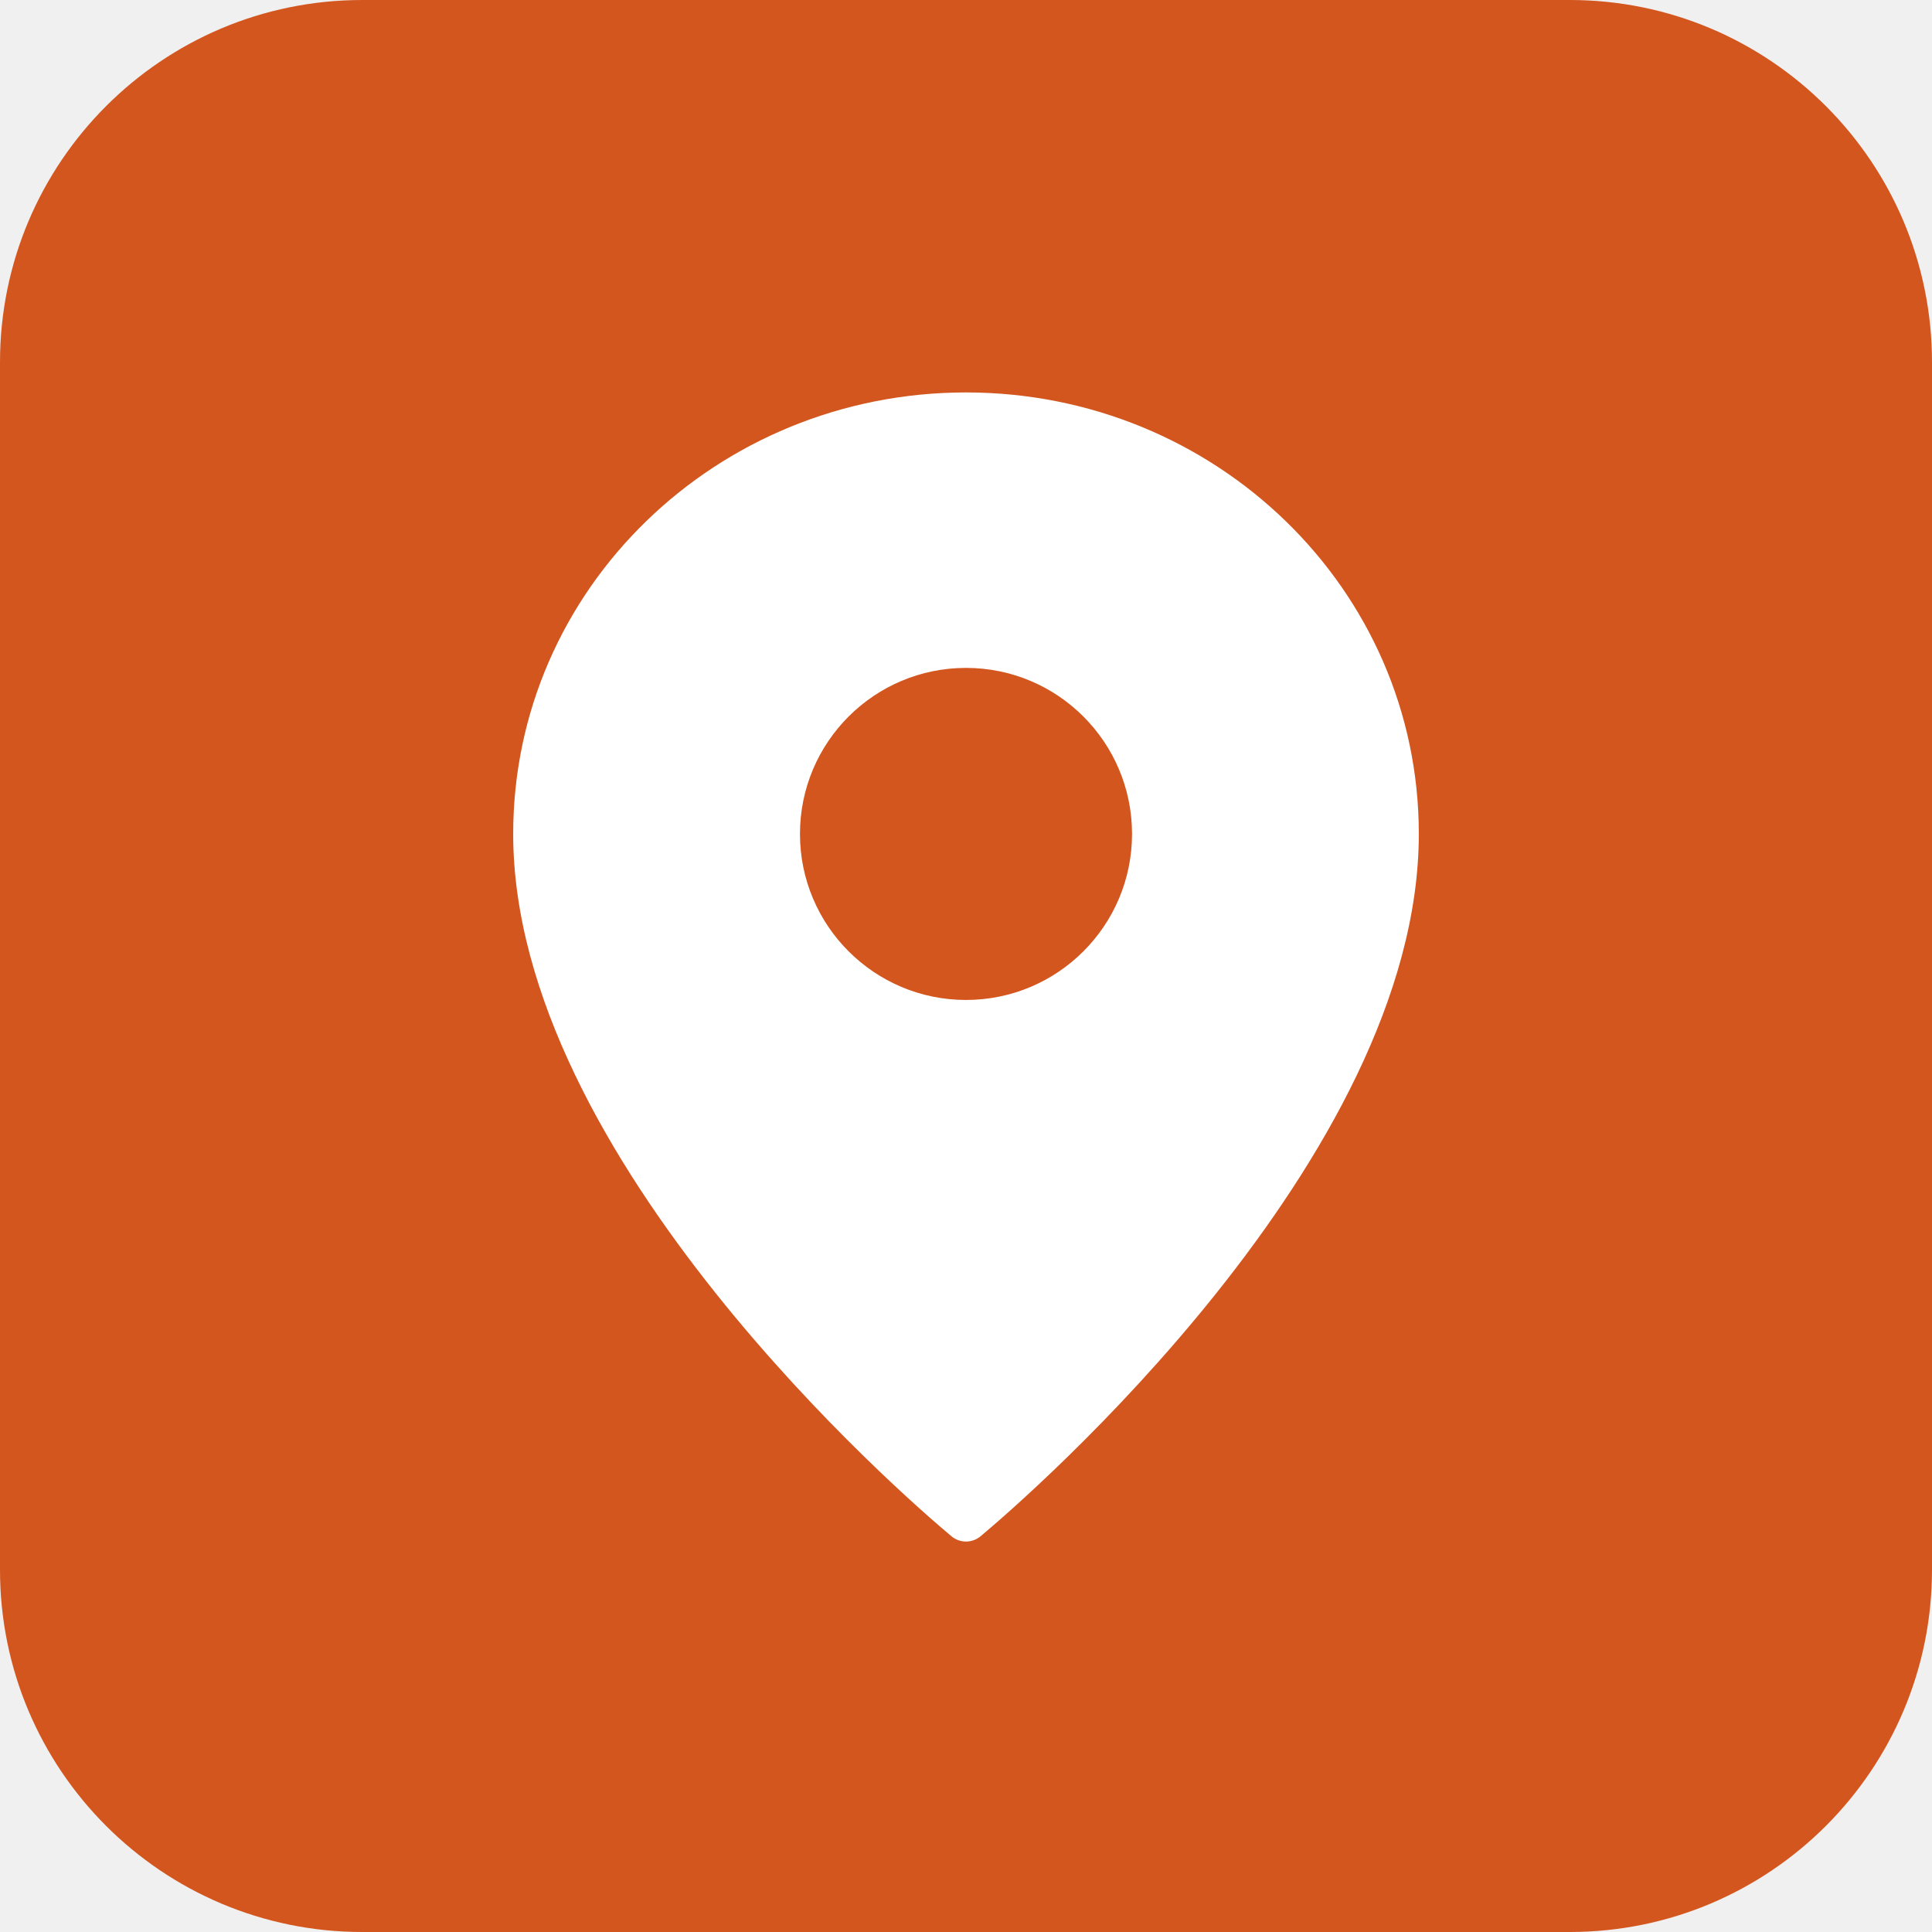
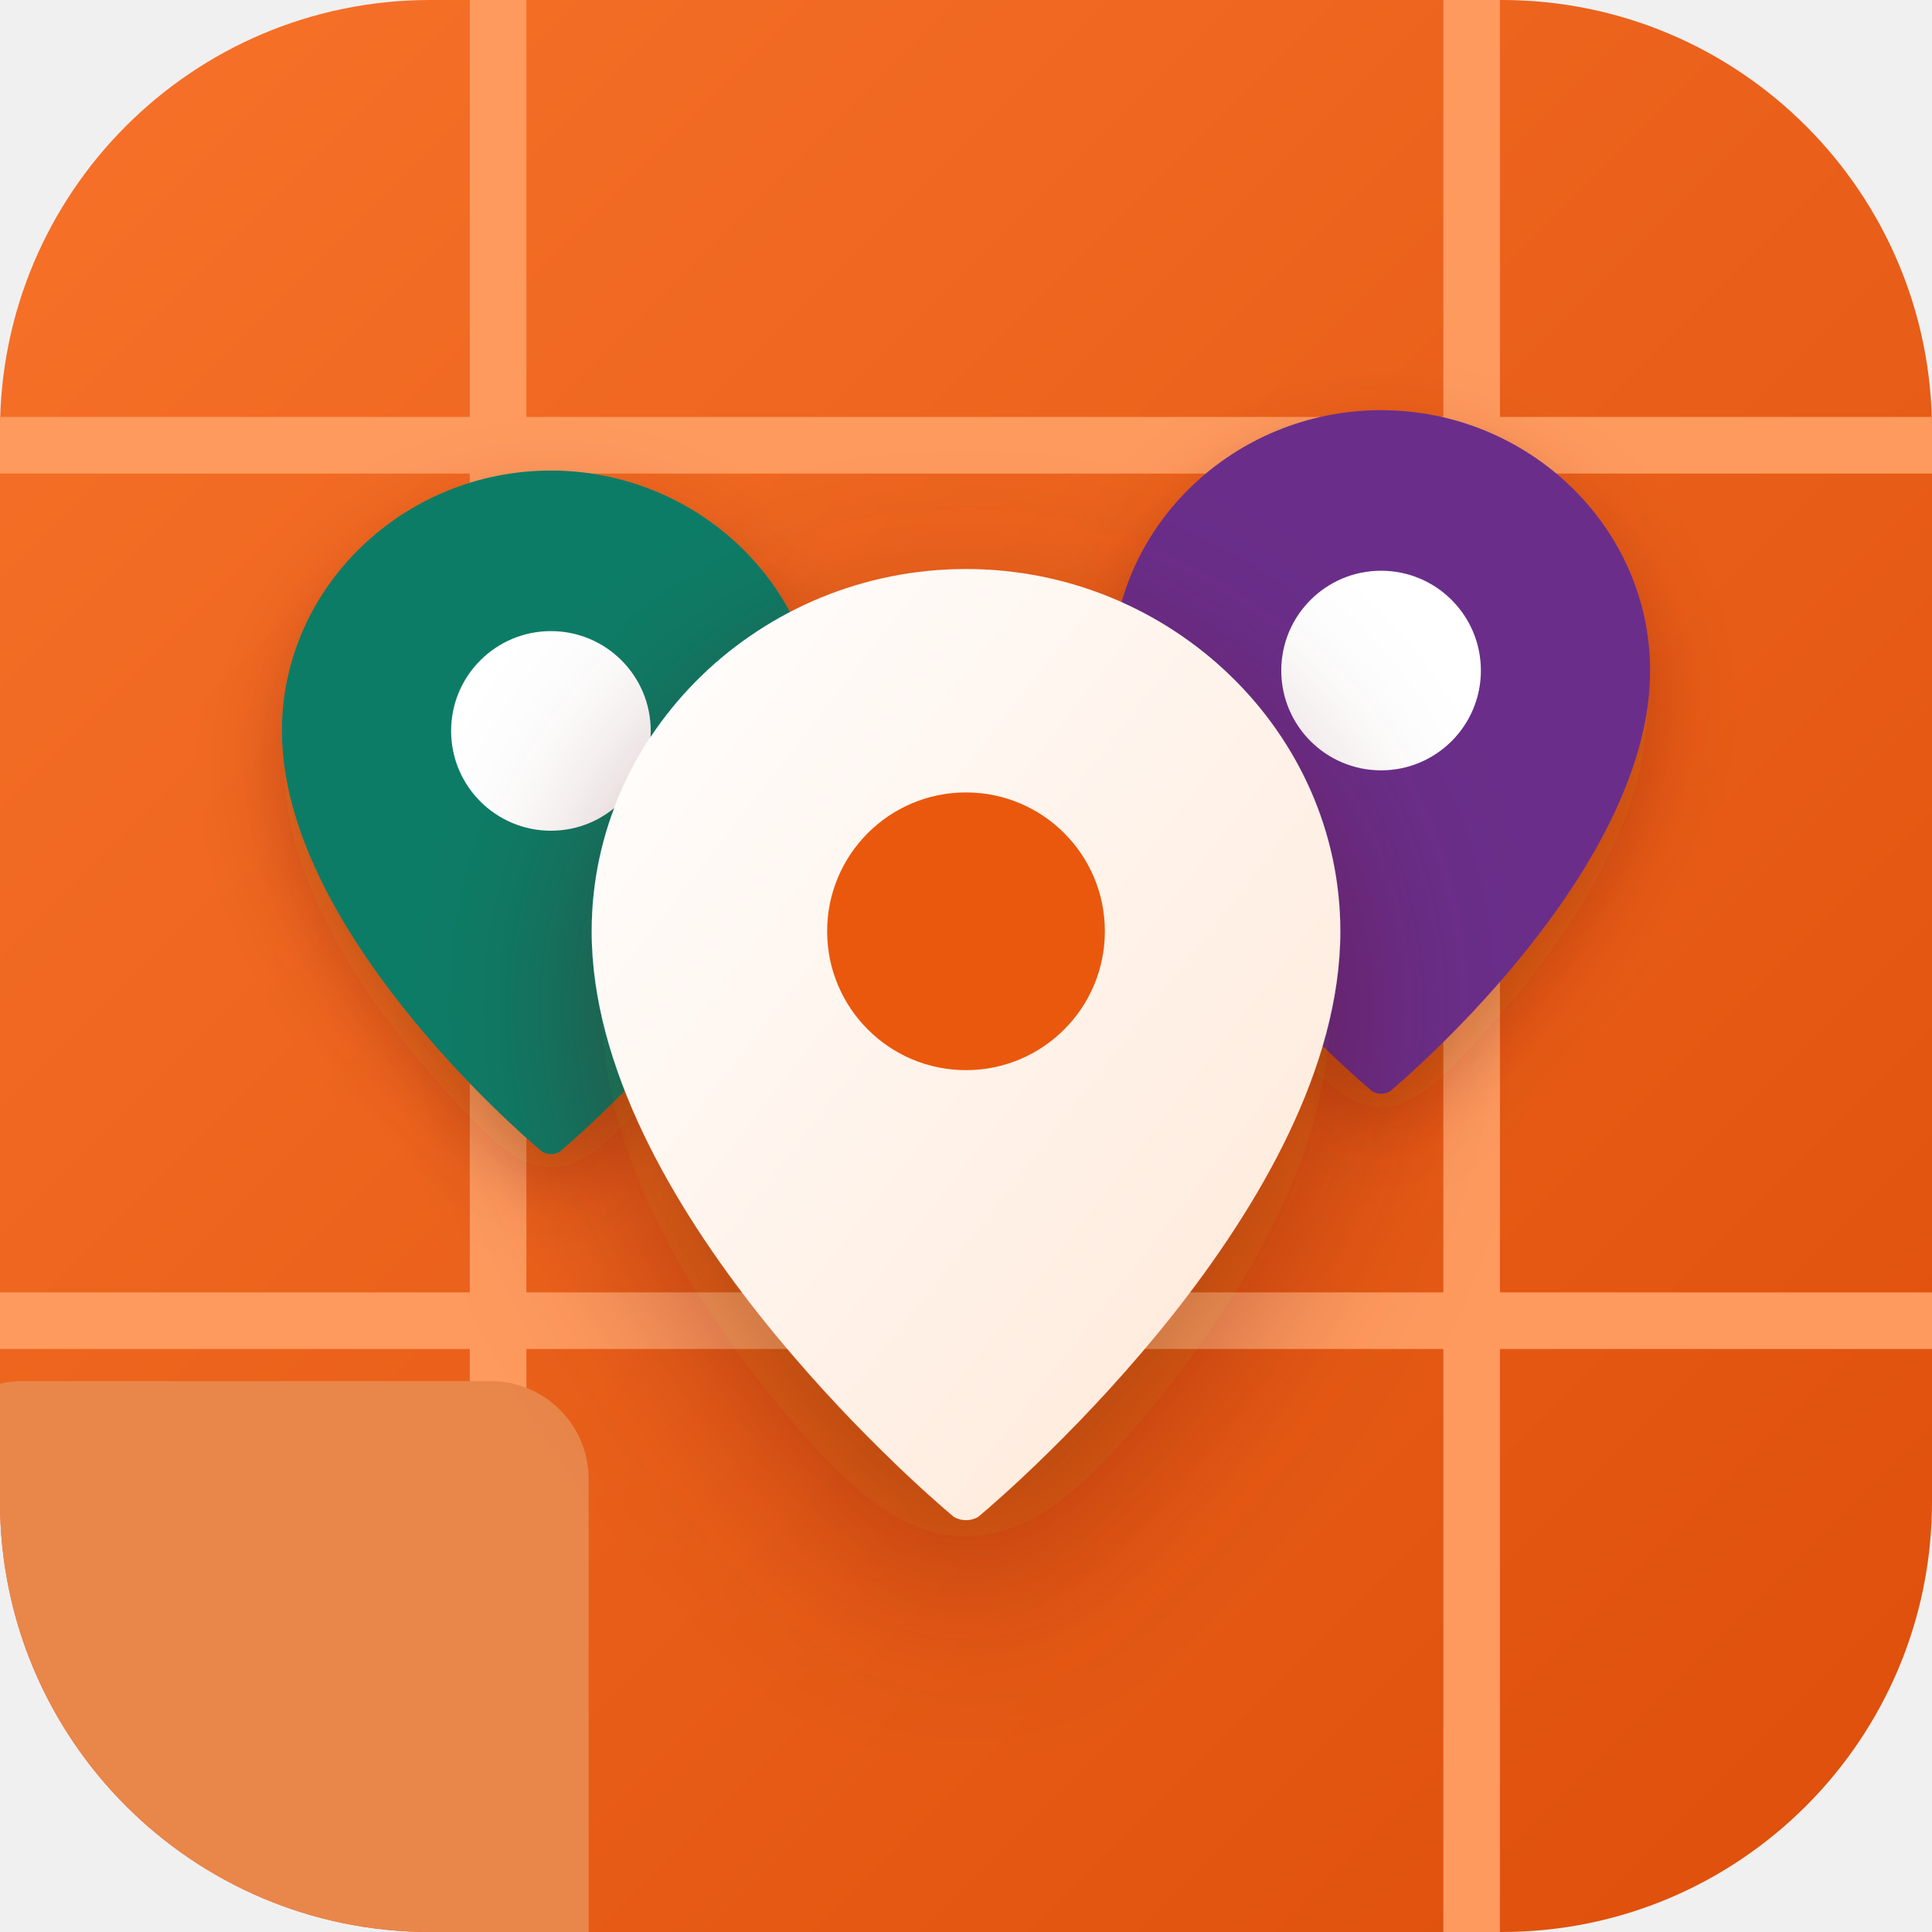
<svg xmlns="http://www.w3.org/2000/svg" viewBox="0 0 512 512" width="512" height="512">
-   <rect width="512" height="512" rx="96" fill="#d4561f" />
-   <path fill="#ffffff" d="M256 104c-66 0-120 52-120 117 0 86 104 176 116 186a6 6 0 0 0 8 0c12-10 116-100 116-186 0-65-54-117-120-117z" />
-   <circle cx="256" cy="221" r="44" fill="#d4561f" />
+   <defs>
+     <clipPath id="sq">
+       <rect width="512" height="512" rx="114" />
+     </clipPath>
+     <linearGradient id="tile" x1="0" y1="0" x2="1" y2="1">
+       <stop offset="0" stop-color="#F7722A" />
+       <stop offset="1" stop-color="#DD4E0A" />
+     </linearGradient>
+     <linearGradient id="front" x1="0" y1="0" x2="1" y2="1">
+       <stop offset="0" stop-color="#FFFFFF" />
+       <stop offset="1" stop-color="#FFE7D6" />
+     </linearGradient>
+     <filter id="shSm" x="-50%" y="-50%" width="200%" height="200%">
+       <feDropShadow dx="0" dy="8" stdDeviation="9" flood-color="#5A1900" flood-opacity=".3" />
+     </filter>
+     <filter id="shLg" x="-50%" y="-50%" width="200%" height="200%">
+       <feDropShadow dx="0" dy="12" stdDeviation="15" flood-color="#5A1900" flood-opacity=".38" />
+     </filter>
+     <path id="pin" d="M0-62c-34 0-62 27-62 60 0 45 54 92 60 97a4 4 0 0 0 4 0c6-5 60-52 60-97 0-33-28-60-62-60z" />
+   </defs>
+   <g clip-path="url(#sq)">
+     <rect width="512" height="512" fill="url(#tile)" />
+     <g stroke="#FF9A5E" stroke-width="15" stroke-linecap="round">
+       <path d="M-10 118h532" />
+       <path d="M-10 350h532" />
+       <path d="M132-10v532" />
+       <path d="M390-10v532" />
+     </g>
+     <rect x="-20" y="366" width="176" height="180" rx="26" fill="#E9864A" />
+   </g>
+   <g filter="url(#shSm)" transform="translate(146 196) scale(1.15)">
+     <use href="#pin" fill="#0F7C66" />
+     <circle cx="0" cy="-2" r="23" fill="#FFFFFF" />
+   </g>
+   <g filter="url(#shSm)" transform="translate(366 180) scale(1.15)">
+     <use href="#pin" fill="#6A2F8A" />
+     <circle cx="0" cy="-2" r="23" fill="#FFFFFF" />
+   </g>
+   <g filter="url(#shLg)" transform="translate(256 250) scale(1.6)">
+     <use href="#pin" fill="url(#front)" />
+     <circle cx="0" cy="-2" r="23" fill="#EA580C" />
+   </g>
</svg>
